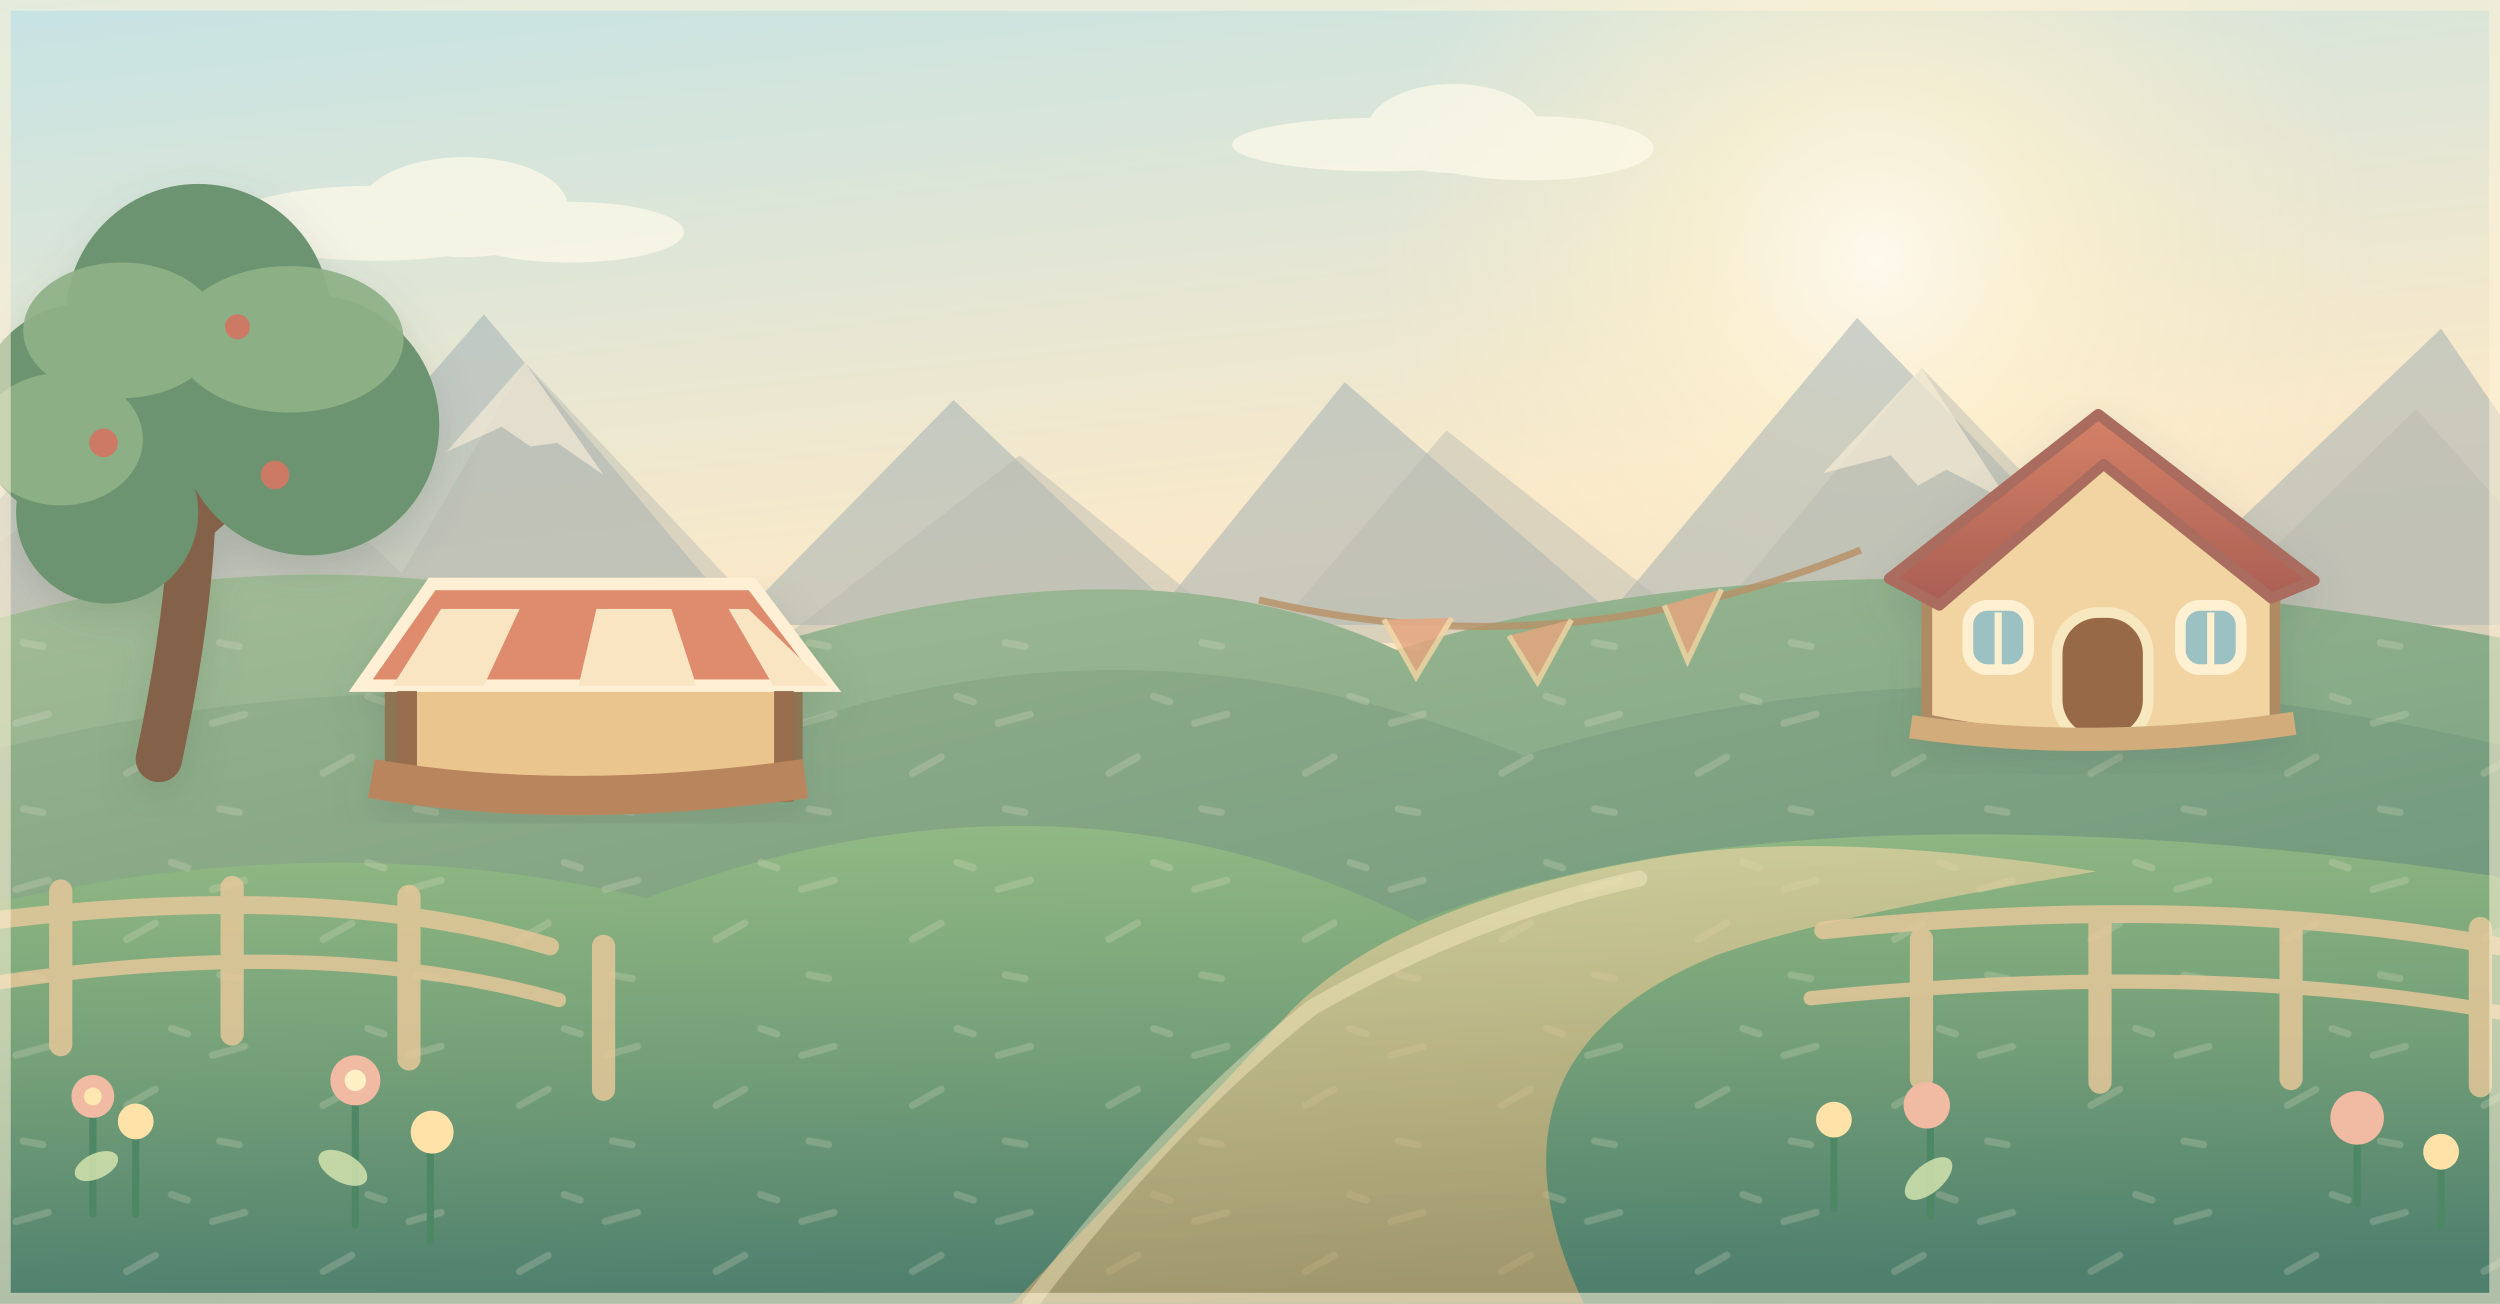
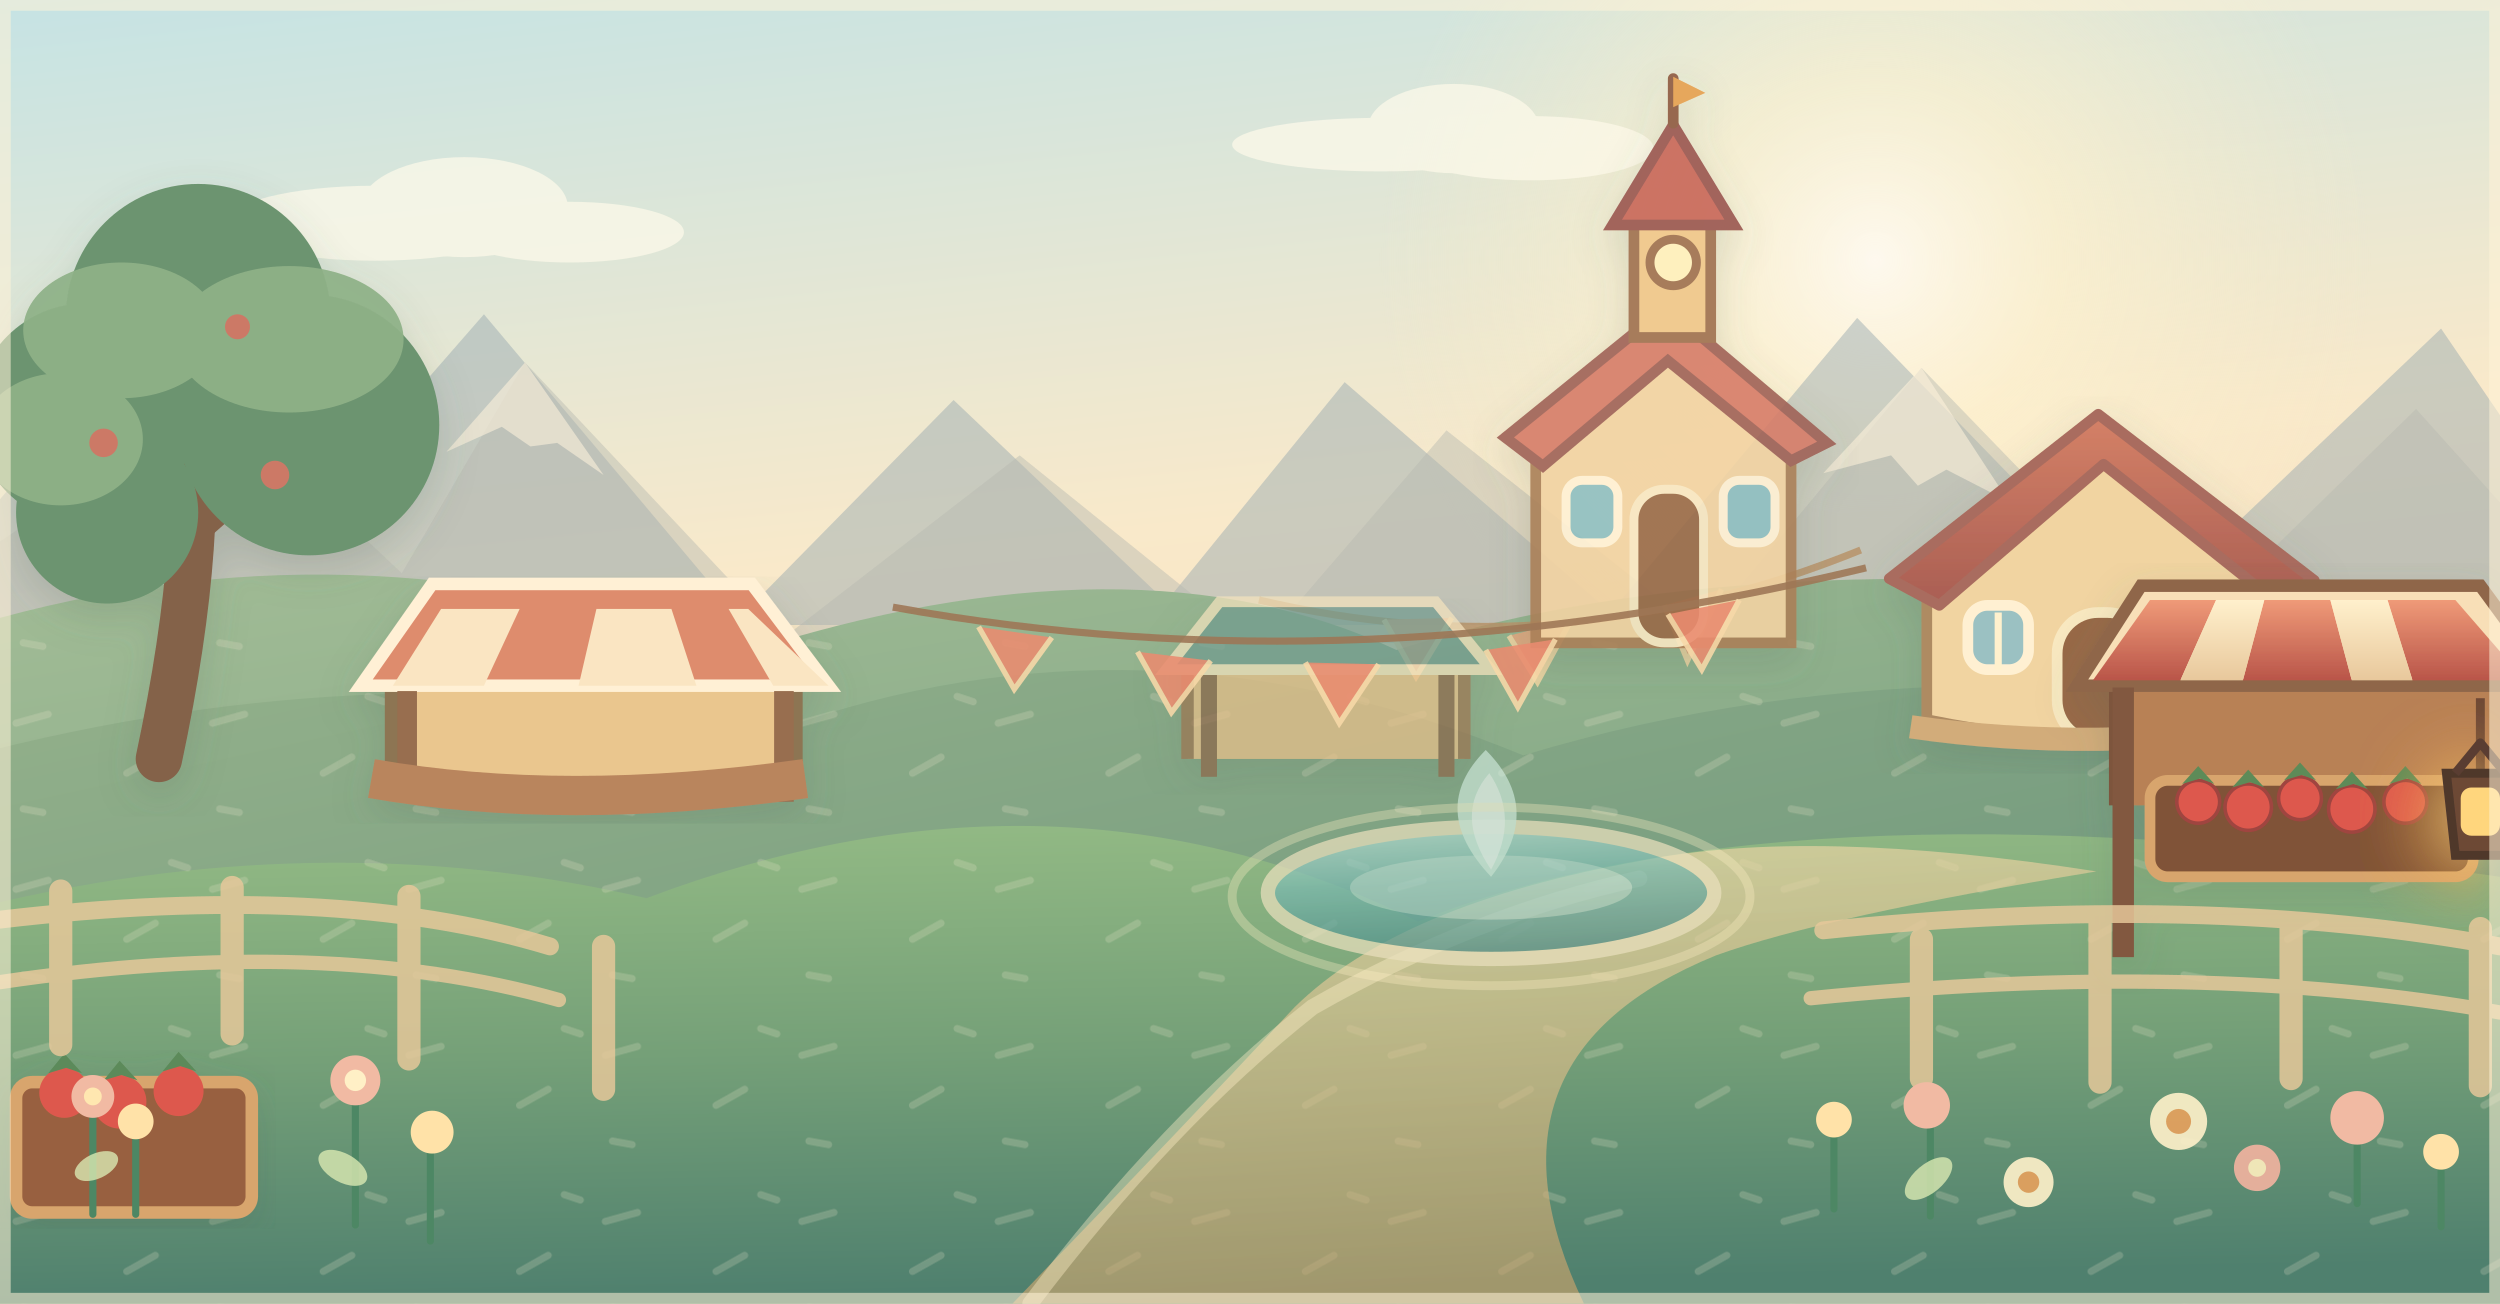
<svg xmlns="http://www.w3.org/2000/svg" viewBox="0 0 1400 730" role="img" aria-label="Originalt illustrert jordbærmarked i Lærias Tallenga">
  <defs>
    <linearGradient id="sky" x2=".2" y2="1">
      <stop stop-color="#c5e3e4" />
      <stop offset=".48" stop-color="#f9e9ca" />
      <stop offset="1" stop-color="#f5d4aa" />
    </linearGradient>
    <radialGradient id="sun">
      <stop stop-color="#fffaf0" stop-opacity=".94" />
      <stop offset=".37" stop-color="#fff2cf" stop-opacity=".65" />
      <stop offset="1" stop-color="#f7eac7" stop-opacity="0" />
    </radialGradient>
    <linearGradient id="hill1" x2=".6" y2="1">
      <stop stop-color="#a2bc96" />
      <stop offset="1" stop-color="#719c7c" />
    </linearGradient>
    <linearGradient id="hill2" x2=".9" y2="1">
      <stop stop-color="#94b18b" />
      <stop offset="1" stop-color="#638f78" />
    </linearGradient>
    <linearGradient id="grass" x2=".1" y2="1">
      <stop stop-color="#94bb85" />
      <stop offset=".5" stop-color="#75a078" />
      <stop offset="1" stop-color="#4f806e" />
    </linearGradient>
    <linearGradient id="path" x2=".2" y2="1">
      <stop stop-color="#f4ddae" />
      <stop offset="1" stop-color="#cda46b" />
    </linearGradient>
    <linearGradient id="roof" x2="0" y2="1">
      <stop stop-color="#d58167" />
      <stop offset="1" stop-color="#a95e53" />
    </linearGradient>
    <linearGradient id="wood" x2="0" y2="1">
      <stop stop-color="#d5ac74" />
      <stop offset="1" stop-color="#9e734b" />
    </linearGradient>
    <filter id="watercolor">
      <feGaussianBlur stdDeviation="3" />
    </filter>
    <filter id="shade">
      <feDropShadow dx="0" dy="8" stdDeviation="11" flood-color="#536b5b" flood-opacity=".20" />
    </filter>
    <pattern id="brush" width="110" height="93" patternUnits="userSpaceOnUse">
      <path d="M9 33l18-5 M71 61l16-9 M13 81l11 2 M96 18l9 3" stroke="#f9efd3" stroke-opacity=".20" stroke-linecap="round" stroke-width="4" />
    </pattern>
+     <linearGradient id="awningRed" x2="0" y2="1">
+       <stop stop-color="#ef9a78" />
+       <stop offset="1" stop-color="#b95549" />
+     </linearGradient>
+     <linearGradient id="awningCream" x2="0" y2="1">
+       <stop stop-color="#fff0cc" />
+       <stop offset="1" stop-color="#e8c89c" />
+     </linearGradient>
+     <radialGradient id="lampGlow">
+       <stop stop-color="#fff2a9" stop-opacity=".95" />
+       <stop offset=".45" stop-color="#f9bd56" stop-opacity=".42" />
+       <stop offset="1" stop-color="#f4a13a" stop-opacity="0" />
+     </radialGradient>
+     <linearGradient id="water" x2=".2" y2="1">
+       <stop stop-color="#bfe2d6" />
+       <stop offset=".48" stop-color="#78b7ad" />
+       <stop offset="1" stop-color="#4f8d88" />
+     </linearGradient>
+     <filter id="softGlow">
+       <feGaussianBlur stdDeviation="14" />
+     </filter>
  </defs>
  <rect width="1400" height="730" fill="url(#sky)" />
  <circle cx="1050" cy="145" r="280" fill="url(#sun)" />
  <g fill="#fffaea" opacity=".69">
    <ellipse cx="210" cy="125" rx="84" ry="21" />
    <ellipse cx="260" cy="116" rx="58" ry="28" />
    <ellipse cx="319" cy="130" rx="64" ry="17" />
    <ellipse cx="773" cy="81" rx="83" ry="15" />
    <ellipse cx="814" cy="72" rx="48" ry="25" />
    <ellipse cx="857" cy="83" rx="69" ry="18" />
  </g>
  <path d="M-60 350L78 188L175 286L271 176L414 346L534 224L653 337L753 214L902 343L1040 178L1200 343L1367 184L1480 350Z" fill="#99a9af" opacity=".48" />
  <path d="M-75 354L120 222L225 321L294 203L439 357L571 255L705 363L810 241L953 354L1076 206L1222 357L1353 229L1475 365Z" fill="#b7b9b0" opacity=".46" />
  <path d="M250 253L294 203L338 266L312 248L297 250L281 239Z M1021 265L1076 206L1125 281L1090 263L1074 272L1059 255Z" fill="#fff3dc" opacity=".57" />
  <path d="M0 346Q210 289 415 366Q635 295 782 364Q1020 288 1400 357V730H0Z" fill="url(#hill1)" />
  <path d="M-20 424Q220 361 435 409Q640 335 853 423Q1112 345 1420 422V730H-20Z" fill="url(#hill2)" />
  <path d="M-20 510Q178 460 362 503Q592 416 794 516Q1006 431 1420 494V730H-20Z" fill="url(#grass)" />
  <rect y="357" width="1400" height="373" fill="url(#brush)" />
  <path d="M567 730Q672 621 725 564Q784 506 919 482Q1014 463 1174 488Q1022 513 961 535Q821 592 887 730Z" fill="url(#path)" opacity=".64" />
  <path d="M577 730Q654 628 735 564Q826 512 918 492" fill="none" stroke="#fff0c9" stroke-opacity=".4" stroke-width="9" stroke-linecap="round" />
  <g filter="url(#shade)">
    <path d="M89 425Q117 294 104 213" stroke="#84624a" stroke-width="26" stroke-linecap="round" fill="none" />
    <path d="M101 314Q53 280 41 244M109 298Q165 251 170 225" stroke="#84624a" stroke-width="15" stroke-linecap="round" fill="none" />
    <g fill="#6c9470">
      <circle cx="48" cy="232" r="62" />
      <circle cx="111" cy="177" r="74" />
      <circle cx="173" cy="238" r="73" />
      <circle cx="60" cy="287" r="51" />
    </g>
    <g fill="#8fb187" opacity=".93">
      <ellipse cx="68" cy="185" rx="55" ry="38" />
      <ellipse cx="162" cy="190" rx="64" ry="41" />
      <ellipse cx="34" cy="246" rx="46" ry="37" />
    </g>
    <g fill="#cc7966">
      <circle cx="58" cy="248" r="8" />
      <circle cx="154" cy="266" r="8" />
      <circle cx="133" cy="183" r="7" />
    </g>
  </g>
  <g filter="url(#shade)" transform="translate(1074 263)">
    <path d="M5 140V50L104 -10L200 56V143Q113 162 5 140Z" fill="#f1d4a1" stroke="#ae8b62" stroke-width="6" />
    <path d="M-16 61L101 -31L222 62L198 72L104 -3L12 76Z" fill="url(#roof)" stroke="#a96c5e" stroke-width="6" stroke-linejoin="round" />
    <rect x="78" y="80" width="51" height="72" rx="23" fill="#986946" stroke="#f8e8c0" stroke-width="6" />
    <rect x="28" y="76" width="34" height="36" rx="11" fill="#9bc1c2" stroke="#fff0d2" stroke-width="6" />
    <rect x="147" y="76" width="34" height="36" rx="11" fill="#9bc1c2" stroke="#fff0d2" stroke-width="6" />
    <path d="M45 80v32m119-32v32" stroke="#fff1cd" stroke-width="4" />
    <path d="M-4 144Q98 159 211 142" fill="none" stroke="#d2ac7a" stroke-width="13" />
  </g>
  <g transform="translate(795 310)" opacity=".82">
    <path d="M-90 26Q80 66 247 -2" fill="none" stroke="#b79166" stroke-width="4" />
    <path d="M-20 37l18 32 20-33M50 46l16 26 19-35M137 29l13 31 19-40" fill="#e6a57d" stroke="#f3d4a2" stroke-width="3" />
  </g>
  <g transform="translate(220 345)" filter="url(#shade)">
    <path d="M0 95V35H225V95" fill="#eac68e" stroke="#8d7452" stroke-width="9" />
    <path d="M-18 39L22 -18L201 -18L244 39Z" fill="#de8c6d" stroke="#fff0d5" stroke-width="7" />
    <path d="M0 39L27 -4H71L51 39Z M104 39L114 -4H156L170 39Z M213 39L188 -4H199L244 39Z" fill="#fae5c2" />
    <path d="M8 42v62m211-62v62" stroke="#986e50" stroke-width="11" />
    <path d="M-12 91Q96 110 231 91" fill="none" stroke="#b9855d" stroke-width="22" />
  </g>
+   <g transform="translate(860 105)" filter="url(#shade)" opacity=".9">
+     <path d="M0 255V135L74 84L143 137V255Z" fill="#f2d3a2" stroke="#aa8058" stroke-width="6" />
+     <path d="M-17 140L73 67L163 143L143 153L74 97L4 156Z" fill="#d67b68" stroke="#9f6257" stroke-width="6" />
+     <rect x="55" y="169" width="39" height="86" rx="17" fill="#986946" stroke="#f7e7c2" stroke-width="5" />
+     <rect x="17" y="164" width="29" height="35" rx="9" fill="#8ebfc1" stroke="#fff1d4" stroke-width="5" />
+     <rect x="105" y="164" width="29" height="35" rx="9" fill="#8ebfc1" stroke="#fff1d4" stroke-width="5" />
+     <path d="M55 84V18L77 -22L98 18V84Z" fill="#f0c789" stroke="#9e704f" stroke-width="6" />
+     <path d="M43 21L77 -35L111 21Z" fill="#c86659" stroke="#99554f" stroke-width="6" />
+     <circle cx="77" cy="42" r="13" fill="#fff1bd" stroke="#9e704f" stroke-width="5" />
+     <path d="M77 -36v-25" stroke="#8e5a41" stroke-width="6" stroke-linecap="round" />
+     <path d="M77 -62l18 9-18 8Z" fill="#e5a04f" />
+   </g>
+   <g transform="translate(665 345)" opacity=".72" filter="url(#shade)">
+     <path d="M0 80V28h155v52" fill="#e8bf89" stroke="#9b7551" stroke-width="7" />
+     <path d="M-12 30L18 -8h121l31 38Z" fill="#6f9a8d" stroke="#f3e2bd" stroke-width="6" />
+     <path d="M12 33v57m133-57v57" stroke="#8c6648" stroke-width="9" />
+   </g>
+   <g opacity=".72">
+     <ellipse cx="835" cy="500" rx="125" ry="37" fill="url(#water)" stroke="#e9dfbc" stroke-width="8" />
+     <ellipse cx="835" cy="497" rx="79" ry="18" fill="#d9eee2" opacity=".45" />
+     <path d="M835 491Q799 453 832 420Q865 453 835 491Z" fill="#d8f2e6" opacity=".82" />
+     <path d="M835 487Q814 456 834 433Q851 458 835 487Z" fill="#ffffff" opacity=".55" />
+     <ellipse cx="835" cy="502" rx="145" ry="50" fill="none" stroke="#fff0c6" stroke-width="5" opacity=".45" />
+   </g>
+   <g opacity=".88">
+     <path d="M500 340Q760 387 1045 318" fill="none" stroke="#9d7655" stroke-width="4" />
+     <path d="M548 351l20 35 21-29M637 365l19 34 22-29M731 371l19 34 22-33M832 364l18 32 21-38M934 344l19 31 21-39" fill="#e98b6f" stroke="#f7d8a8" stroke-width="3" />
+   </g>
+   <g transform="translate(1160 333)" filter="url(#shade)">
+     <path d="M26 118V42H246V118" fill="#b88155" stroke="#7d553d" stroke-width="10" />
+     <path d="M3 51L39 -5H229L270 51Z" fill="#f8dfb7" stroke="#8f664a" stroke-width="7" />
+     <path d="M12 48L44 3H81L61 48Z M96 48L108 3H145L157 48Z M191 48L177 3H215L254 48Z" fill="url(#awningRed)" />
+     <path d="M61 48L81 3H108L96 48Z M157 48L145 3H177L191 48Z" fill="url(#awningCream)" />
+     <path d="M29 52v151m218-151v151" stroke="#82583f" stroke-width="12" />
+     <rect x="44" y="104" width="181" height="54" rx="10" fill="#805337" stroke="#d8a56d" stroke-width="6" />
+     <g fill="#dd594d" stroke="#9f443f" stroke-width="2">
+       <circle cx="71" cy="116" r="12" />
+       <circle cx="99" cy="119" r="13" />
+       <circle cx="128" cy="114" r="12" />
+       <circle cx="157" cy="120" r="13" />
+       <circle cx="187" cy="116" r="12" />
+     </g>
+     <g fill="#5d8b58">
+       <path d="M62 106l9-10 9 10-8-3Z" />
+       <path d="M90 108l9-10 9 10-8-3Z" />
+       <path d="M119 104l9-10 9 10-8-3Z" />
+       <path d="M148 109l9-10 9 10-8-3Z" />
+       <path d="M178 106l9-10 9 10-8-3Z" />
+     </g>
+     <path d="M229 58v54" stroke="#6e4936" stroke-width="5" />
+     <circle cx="229" cy="126" r="56" fill="url(#lampGlow)" filter="url(#softGlow)" />
+     <path d="M210 100h38l-5 46h-28Z" fill="#6d4935" stroke="#4f372c" stroke-width="5" />
+     <rect x="218" y="108" width="22" height="27" rx="6" fill="#ffd67d" />
+     <path d="M215 100l14-17 14 17" fill="none" stroke="#5a3e30" stroke-width="5" stroke-linejoin="round" />
+   </g>
+   <g transform="translate(9 563)" filter="url(#shade)">
+     <rect x="0" y="43" width="132" height="73" rx="9" fill="#98603f" stroke="#d8a56d" stroke-width="7" />
+     <g fill="#dd594d">
+       <circle cx="27" cy="49" r="14" />
+       <circle cx="58" cy="54" r="15" />
+       <circle cx="91" cy="48" r="14" />
+     </g>
+     <g fill="#5c8a5a">
+       <path d="M18 38l9-11 10 11-9-3Z" />
+       <path d="M49 42l9-11 10 11-9-3Z" />
+       <path d="M82 37l9-11 10 11-9-3Z" />
+     </g>
+   </g>
+   <g opacity=".9">
+     <circle cx="1220" cy="628" r="16" fill="#fff1ca" />
+     <circle cx="1220" cy="628" r="7" fill="#e8a15d" />
+     <circle cx="1264" cy="654" r="13" fill="#f3b3a0" />
+     <circle cx="1264" cy="654" r="5" fill="#fff0bf" />
+     <circle cx="1136" cy="662" r="14" fill="#fff1ca" />
+     <circle cx="1136" cy="662" r="6" fill="#e8a15d" />
+   </g>
  <g stroke="#e7c89a" fill="none" stroke-linecap="round" opacity=".83">
    <path d="M0 515Q186 493 308 530M1021 521Q1233 499 1400 530" stroke-width="10" />
    <path d="M0 550Q182 523 313 560M1014 559Q1233 537 1400 567" stroke-width="8" />
    <path d="M34 499v86m96-88v82m99-77v91m109-63v80m738-84v78m100-88v90m107-87v85m106-84v88" stroke-width="13" />
  </g>
  <g stroke="#4d8764" stroke-width="4" stroke-linecap="round">
    <path d="M52 680v-65m24 65v-50m123 56v-75m42 84v-57m786 39v-50m54 54v-60m239 53v-51m47 64v-42" />
  </g>
  <g fill="#f1baa3">
    <circle cx="52" cy="614" r="12" />
    <circle cx="52" cy="614" r="5" fill="#ffe7b0" />
    <circle cx="199" cy="605" r="14" />
    <circle cx="199" cy="605" r="6" fill="#fff0c6" />
    <circle cx="1079" cy="619" r="13" />
    <circle cx="1320" cy="626" r="15" />
  </g>
  <g fill="#ffe2a8">
    <circle cx="76" cy="628" r="10" />
    <circle cx="242" cy="634" r="12" />
    <circle cx="1027" cy="627" r="10" />
    <circle cx="1367" cy="645" r="10" />
  </g>
  <g fill="#dae8b2" opacity=".8">
    <ellipse cx="54" cy="653" rx="13" ry="7" transform="rotate(-25 54 653)" />
    <ellipse cx="192" cy="654" rx="15" ry="8" transform="rotate(29 192 654)" />
    <ellipse cx="1080" cy="660" rx="16" ry="8" transform="rotate(-40 1080 660)" />
  </g>
  <rect width="1400" height="730" fill="none" stroke="#fff3d7" stroke-width="12" opacity=".55" />
</svg>
